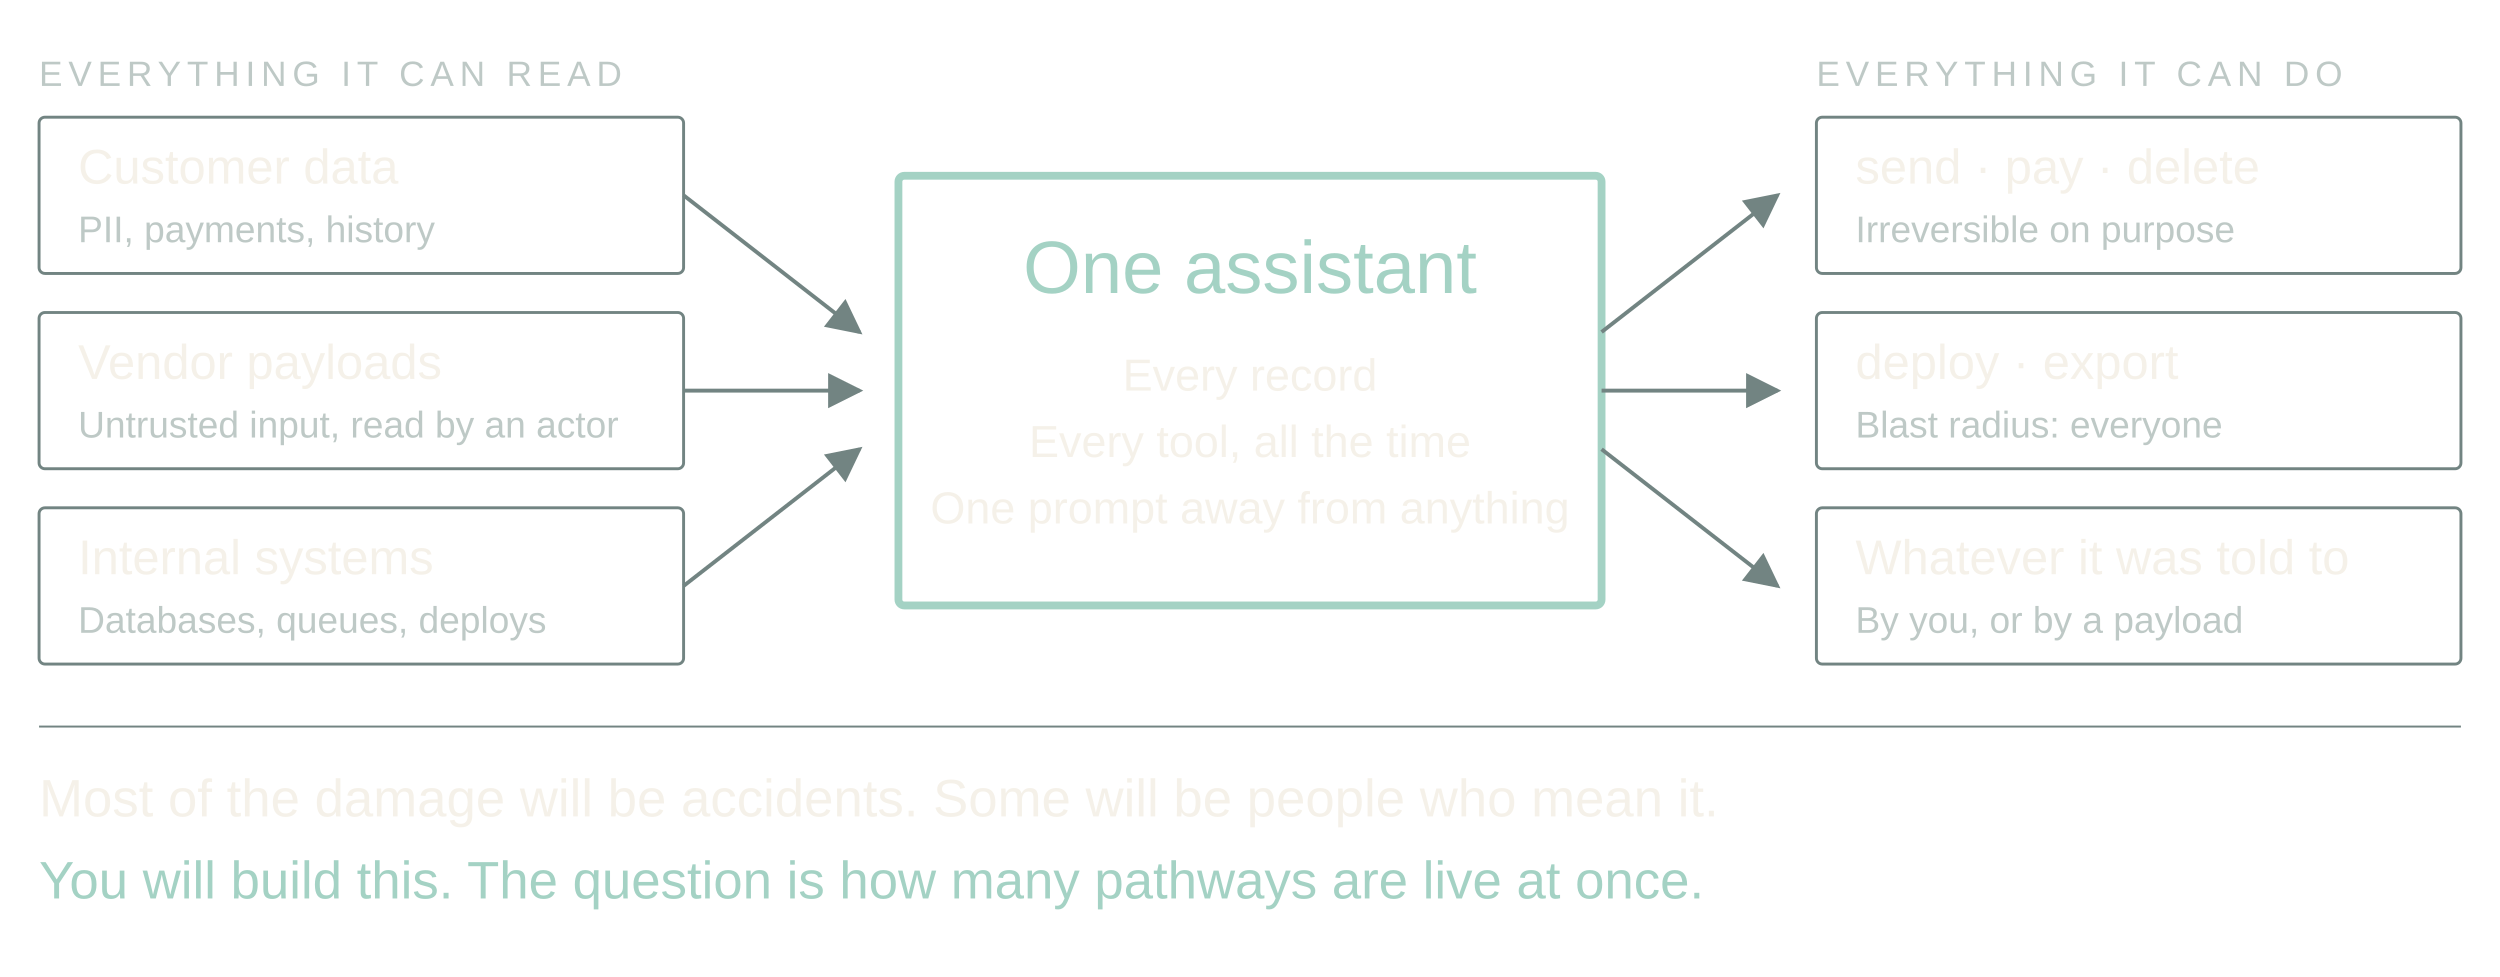
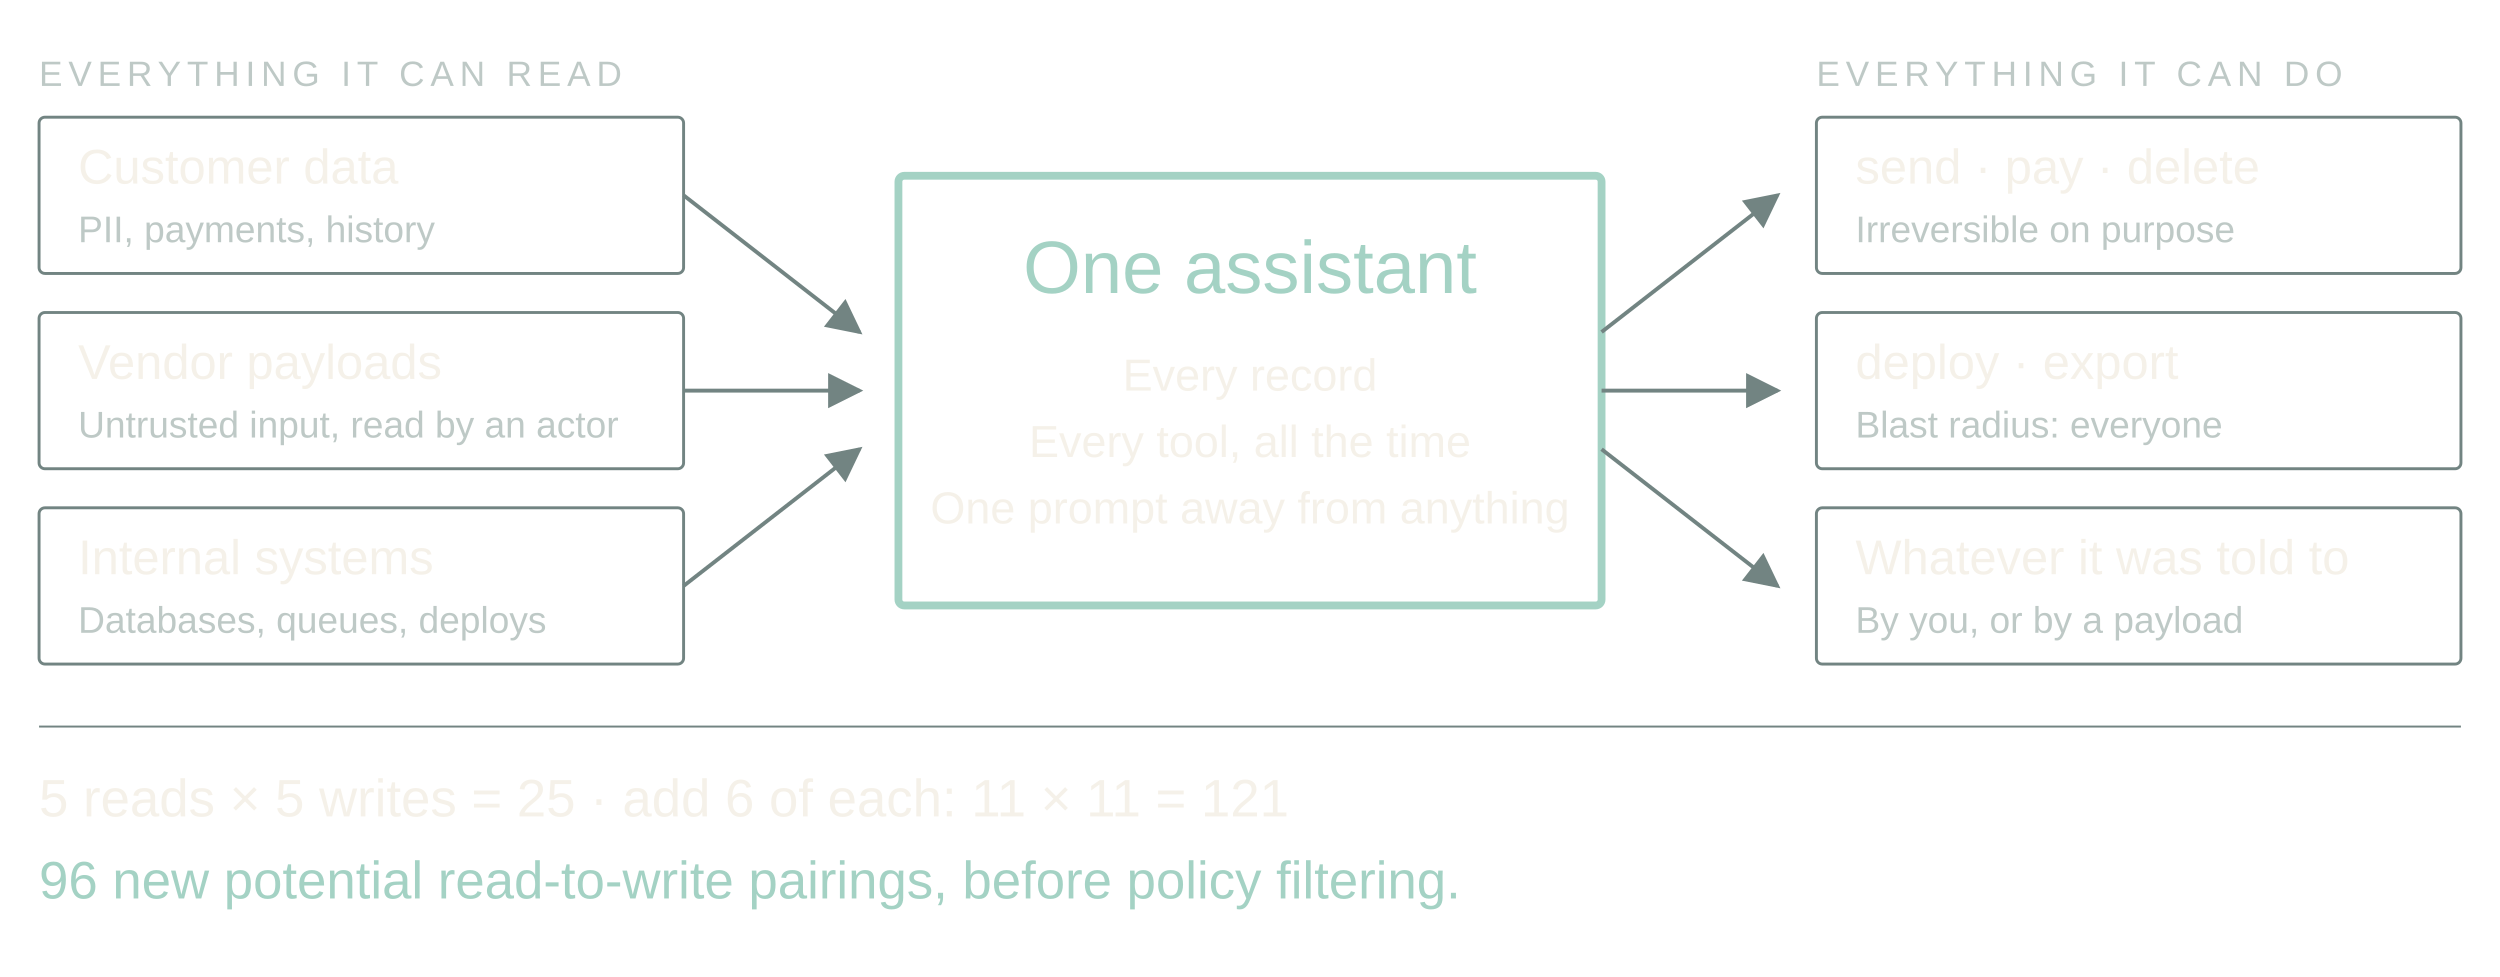
<svg xmlns="http://www.w3.org/2000/svg" viewBox="0 0 1280 500" role="img" aria-labelledby="title desc">
  <defs>
    <marker id="arrow" markerWidth="9" markerHeight="9" refX="8" refY="4.5" orient="auto">
      <path d="M0,0 L9,4.5 L0,9" fill="#728482" />
    </marker>
  </defs>
  <text x="20" y="44" font-family="Arial, Helvetica, sans-serif" font-size="18" fill="#bec9c6" letter-spacing="3">EVERYTHING IT CAN READ</text>
  <rect x="20" y="60" width="330" height="80" rx="3" fill="none" stroke="#728482" stroke-width="1.5" />
  <text x="40" y="94" font-family="Arial, Helvetica, sans-serif" font-size="25" fill="#f5f1e9">Customer data</text>
  <text x="40" y="124" font-family="Arial, Helvetica, sans-serif" font-size="19" fill="#bec9c6">PII, payments, history</text>
  <rect x="20" y="160" width="330" height="80" rx="3" fill="none" stroke="#728482" stroke-width="1.5" />
  <text x="40" y="194" font-family="Arial, Helvetica, sans-serif" font-size="25" fill="#f5f1e9">Vendor payloads</text>
  <text x="40" y="224" font-family="Arial, Helvetica, sans-serif" font-size="19" fill="#bec9c6">Untrusted input, read by an actor</text>
  <rect x="20" y="260" width="330" height="80" rx="3" fill="none" stroke="#728482" stroke-width="1.5" />
  <text x="40" y="294" font-family="Arial, Helvetica, sans-serif" font-size="25" fill="#f5f1e9">Internal systems</text>
  <text x="40" y="324" font-family="Arial, Helvetica, sans-serif" font-size="19" fill="#bec9c6">Databases, queues, deploys</text>
  <path d="M350,100 L440,170" fill="none" stroke="#728482" stroke-width="2" marker-end="url(#arrow)" />
  <path d="M350,200 L440,200" fill="none" stroke="#728482" stroke-width="2" marker-end="url(#arrow)" />
  <path d="M350,300 L440,230" fill="none" stroke="#728482" stroke-width="2" marker-end="url(#arrow)" />
  <rect x="460" y="90" width="360" height="220" rx="3" fill="none" stroke="#a4d2c4" stroke-width="4" />
  <text x="640" y="150" font-family="Arial, Helvetica, sans-serif" font-size="38" fill="#a4d2c4" text-anchor="middle">One assistant</text>
  <text x="640" y="200" font-family="Arial, Helvetica, sans-serif" font-size="23" fill="#f5f1e9" text-anchor="middle">Every record</text>
  <text x="640" y="234" font-family="Arial, Helvetica, sans-serif" font-size="23" fill="#f5f1e9" text-anchor="middle">Every tool, all the time</text>
  <text x="640" y="268" font-family="Arial, Helvetica, sans-serif" font-size="23" fill="#f5f1e9" text-anchor="middle">One prompt away from anything</text>
  <text x="930" y="44" font-family="Arial, Helvetica, sans-serif" font-size="18" fill="#bec9c6" letter-spacing="3">EVERYTHING IT CAN DO</text>
  <rect x="930" y="60" width="330" height="80" rx="3" fill="none" stroke="#728482" stroke-width="1.5" />
  <text x="950" y="94" font-family="Arial, Helvetica, sans-serif" font-size="25" fill="#f5f1e9">send · pay · delete</text>
  <text x="950" y="124" font-family="Arial, Helvetica, sans-serif" font-size="19" fill="#bec9c6">Irreversible on purpose</text>
  <rect x="930" y="160" width="330" height="80" rx="3" fill="none" stroke="#728482" stroke-width="1.5" />
  <text x="950" y="194" font-family="Arial, Helvetica, sans-serif" font-size="25" fill="#f5f1e9">deploy · export</text>
  <text x="950" y="224" font-family="Arial, Helvetica, sans-serif" font-size="19" fill="#bec9c6">Blast radius: everyone</text>
  <rect x="930" y="260" width="330" height="80" rx="3" fill="none" stroke="#728482" stroke-width="1.5" />
  <text x="950" y="294" font-family="Arial, Helvetica, sans-serif" font-size="25" fill="#f5f1e9">Whatever it was told to</text>
  <text x="950" y="324" font-family="Arial, Helvetica, sans-serif" font-size="19" fill="#bec9c6">By you, or by a payload</text>
  <path d="M820,170 L910,100" fill="none" stroke="#728482" stroke-width="2" marker-end="url(#arrow)" />
  <path d="M820,200 L910,200" fill="none" stroke="#728482" stroke-width="2" marker-end="url(#arrow)" />
  <path d="M820,230 L910,300" fill="none" stroke="#728482" stroke-width="2" marker-end="url(#arrow)" />
  <line x1="20" y1="372" x2="1260" y2="372" stroke="#728482" stroke-width="1" />
-   <text x="20" y="418" font-family="Arial, Helvetica, sans-serif" font-size="27" fill="#f5f1e9">Most of the damage will be accidents. Some will be people who mean it.</text>
-   <text x="20" y="460" font-family="Arial, Helvetica, sans-serif" font-size="27" fill="#a4d2c4">You will build this. The question is how many pathways are live at once.</text>
+   <text x="20" y="418" font-family="Arial, Helvetica, sans-serif" font-size="27" fill="#f5f1e9">5 reads × 5 writes = 25 · add 6 of each: 11 × 11 = 121</text>
+   <text x="20" y="460" font-family="Arial, Helvetica, sans-serif" font-size="27" fill="#a4d2c4">96 new potential read-to-write pairings, before policy filtering.</text>
</svg>
